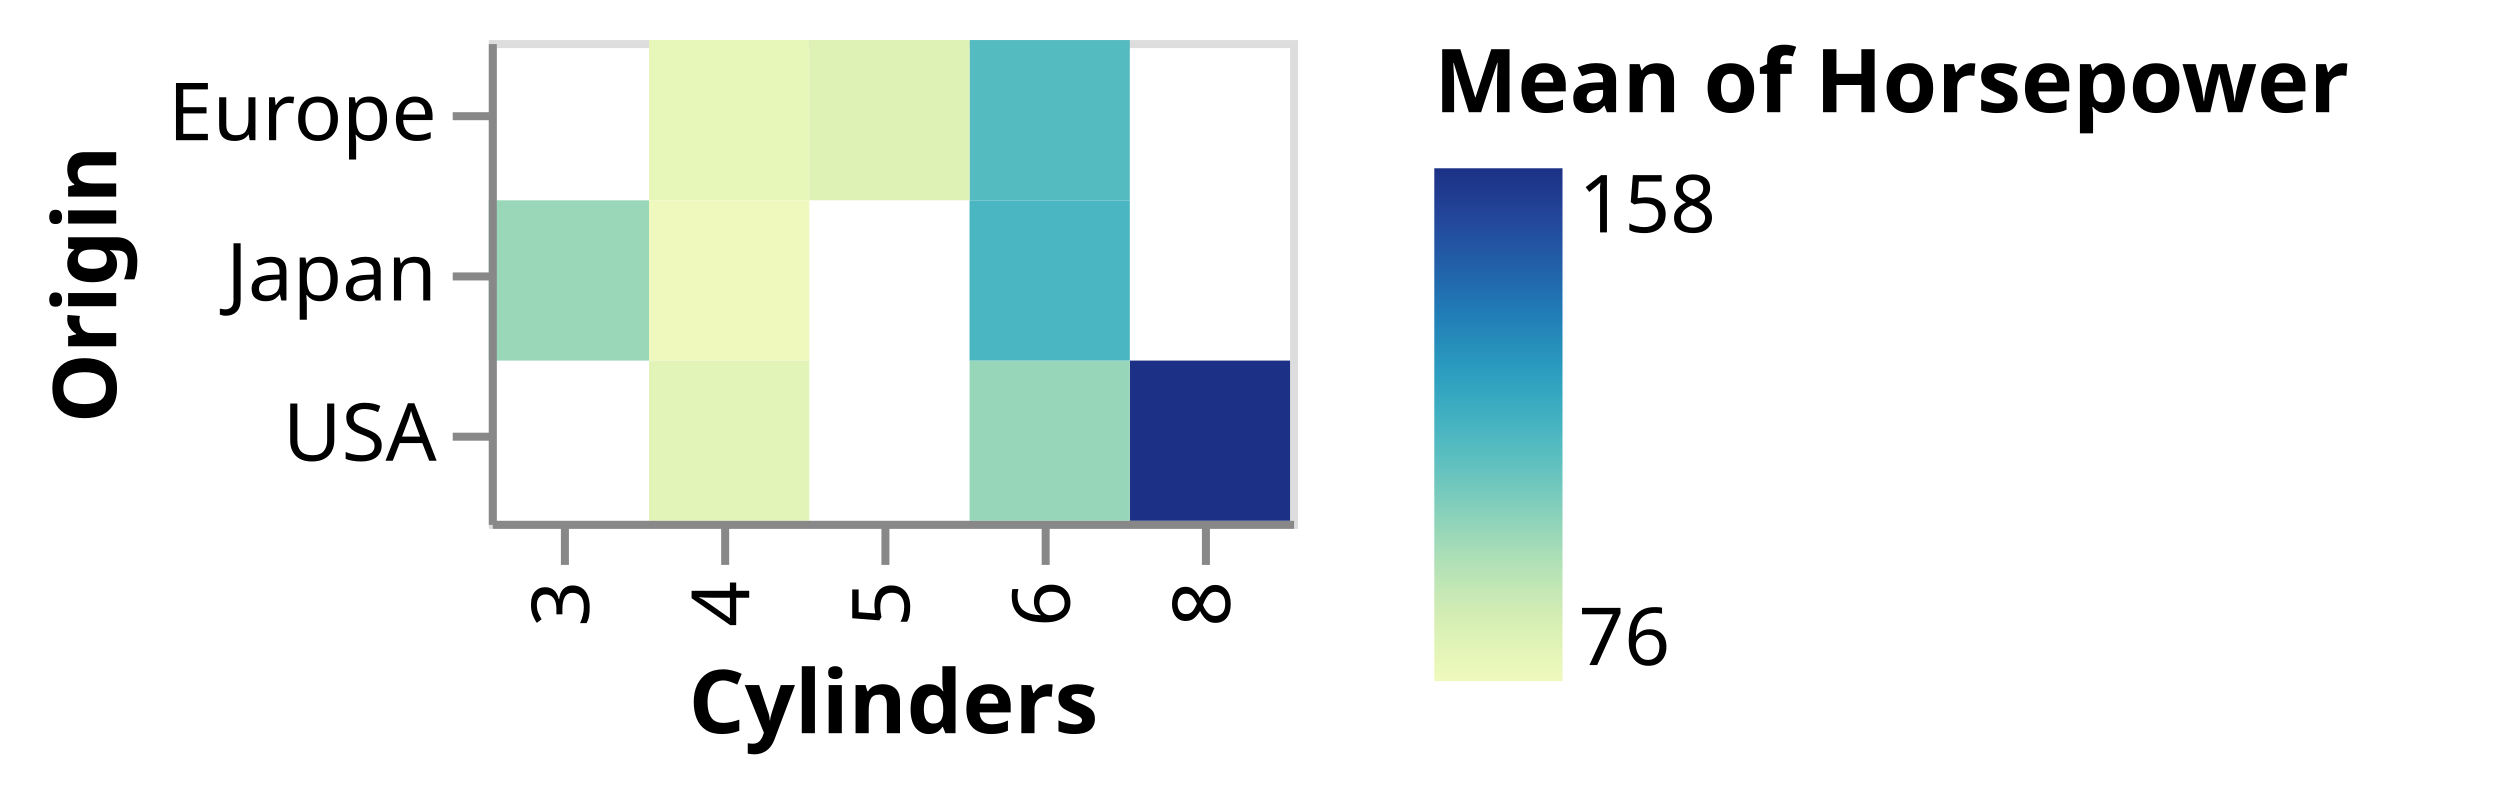
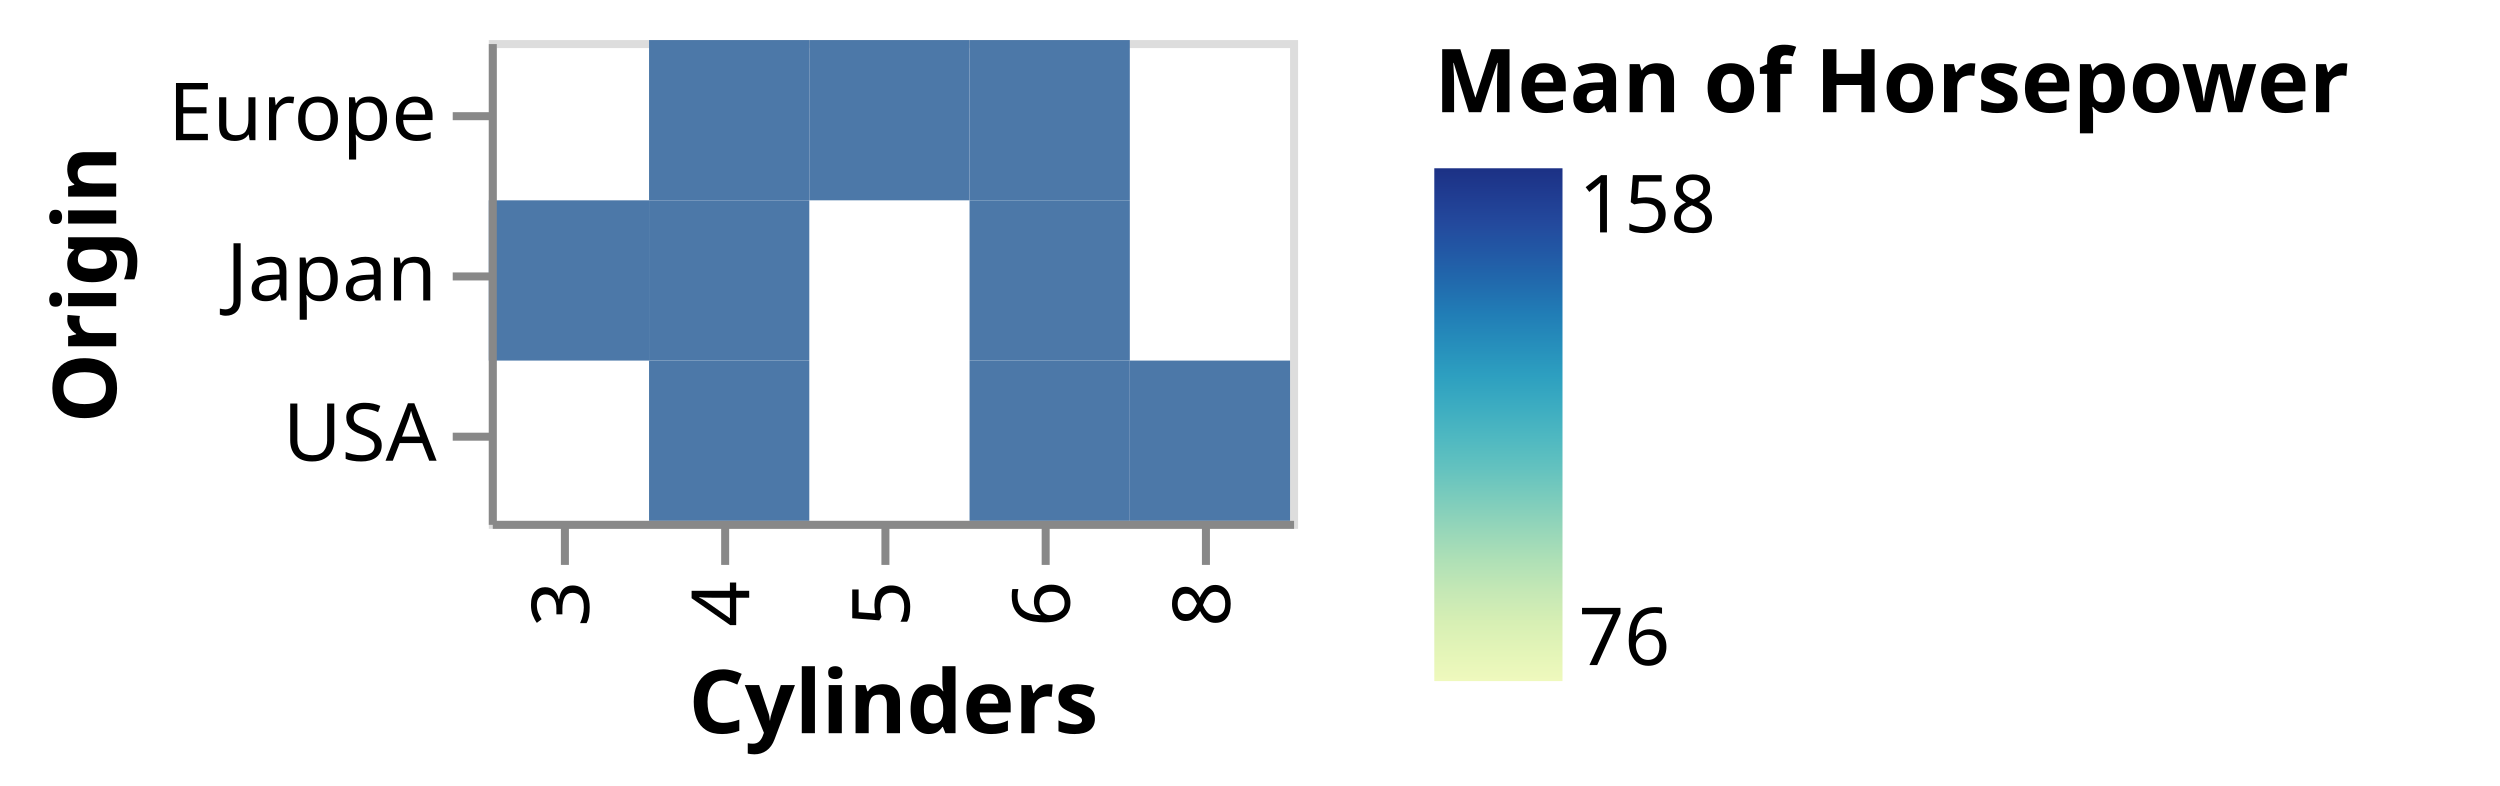
<svg xmlns="http://www.w3.org/2000/svg" class="marks" width="312" height="98" viewBox="0 0 312 98" version="1.1">
  <defs>
    <linearGradient id="gradient_0" x1="0" x2="0" y1="1" y2="0">
      <stop offset="0" stop-color="rgb(239, 249, 189)" />
      <stop offset="0.053" stop-color="rgb(228, 245, 184)" />
      <stop offset="0.114" stop-color="rgb(215, 239, 180)" />
      <stop offset="0.174" stop-color="rgb(197, 232, 181)" />
      <stop offset="0.234" stop-color="rgb(175, 224, 182)" />
      <stop offset="0.295" stop-color="rgb(150, 214, 185)" />
      <stop offset="0.355" stop-color="rgb(124, 204, 188)" />
      <stop offset="0.415" stop-color="rgb(99, 194, 191)" />
      <stop offset="0.476" stop-color="rgb(78, 184, 193)" />
      <stop offset="0.536" stop-color="rgb(60, 172, 193)" />
      <stop offset="0.596" stop-color="rgb(45, 159, 192)" />
      <stop offset="0.657" stop-color="rgb(38, 142, 187)" />
      <stop offset="0.717" stop-color="rgb(33, 125, 182)" />
      <stop offset="0.777" stop-color="rgb(33, 106, 173)" />
      <stop offset="0.838" stop-color="rgb(34, 88, 165)" />
      <stop offset="0.898" stop-color="rgb(35, 72, 156)" />
      <stop offset="0.958" stop-color="rgb(31, 58, 143)" />
      <stop offset="1" stop-color="rgb(28, 49, 133)" />
    </linearGradient>
  </defs>
  <g transform="translate(61,5)">
    <g class="mark-group role-frame root">
      <g transform="translate(0,0)">
        <path class="background" d="M0.5,0.5h100v60h-100Z" style="fill: none; stroke: #ddd;" />
        <g>
          <g class="mark-rect role-mark marks">
-             <path d="M80,40h20v20h-20Z" style="fill: rgb(28, 49, 133);" />
-             <path d="M20,0h20v20h-20Z" style="fill: rgb(231, 246, 185);" />
-             <path d="M20,20h20v20h-20Z" style="fill: rgb(239, 249, 189);" />
-             <path d="M60,40h20v20h-20Z" style="fill: rgb(152, 214, 185);" />
-             <path d="M20,40h20v20h-20Z" style="fill: rgb(226, 244, 183);" />
-             <path d="M0,20h20v20h-20Z" style="fill: rgb(154, 215, 184);" />
-             <path d="M60,20h20v20h-20Z" style="fill: rgb(74, 182, 193);" />
-             <path d="M60,0h20v20h-20Z" style="fill: rgb(84, 187, 192);" />
-             <path d="M40,0h20v20h-20Z" style="fill: rgb(223, 242, 182);" />
+             <path d="M80,40h20v20h-20Z" style="fill: #4c78a8;" />
+             <path d="M20,0h20v20h-20Z" style="fill: #4c78a8;" />
+             <path d="M20,20h20v20h-20Z" style="fill: #4c78a8;" />
+             <path d="M60,40h20v20h-20Z" style="fill: #4c78a8;" />
+             <path d="M20,40h20v20h-20Z" style="fill: #4c78a8;" />
+             <path d="M0,20h20v20h-20Z" style="fill: #4c78a8;" />
+             <path d="M60,20h20v20h-20Z" style="fill: #4c78a8;" />
+             <path d="M60,0h20v20h-20Z" style="fill: #4c78a8;" />
+             <path d="M40,0h20v20h-20Z" style="fill: #4c78a8;" />
          </g>
          <g class="mark-group role-legend">
            <g transform="translate(118,0)">
              <path class="background" d="M0,0h128v80h-128Z" style="pointer-events: none; fill: none;" />
              <g>
                <g class="mark-group role-legend-entry">
                  <g transform="translate(0,16)">
                    <path class="background" d="M0,0h0v0h0Z" style="pointer-events: none; fill: none;" />
                    <g>
                      <g class="mark-rect role-legend-gradient" style="pointer-events: none;">
                        <path d="M0,0h16v64h-16Z" style="fill: url(#gradient_0); stroke: #ddd; stroke-width: 0; opacity: 1;" />
                      </g>
                      <g class="mark-text role-legend-label" style="pointer-events: none;">
                        <text text-anchor="start" transform="translate(18,62)" style="font-family: sans-serif; font-size: 10px; fill: #000; opacity: 1;">76</text>
                        <text text-anchor="start" transform="translate(18,8)" style="font-family: sans-serif; font-size: 10px; fill: #000; opacity: 1;">158</text>
                      </g>
                    </g>
                  </g>
                </g>
                <g class="mark-text role-legend-title" style="pointer-events: none;">
                  <text text-anchor="start" transform="translate(0,9)" style="font-family: sans-serif; font-size: 11px; font-weight: bold; fill: #000; opacity: 1;">Mean of Horsepower</text>
                </g>
              </g>
            </g>
          </g>
          <g class="mark-group role-axis">
            <g transform="translate(0.5,60.5)">
              <path class="background" d="M0,0h0v0h0Z" style="pointer-events: none; fill: none;" />
              <g>
                <g class="mark-rule role-axis-tick" style="pointer-events: none;">
                  <line transform="translate(9,0)" x2="0" y2="5" style="fill: none; stroke: #888; stroke-width: 1; opacity: 1;" />
                  <line transform="translate(29,0)" x2="0" y2="5" style="fill: none; stroke: #888; stroke-width: 1; opacity: 1;" />
                  <line transform="translate(49,0)" x2="0" y2="5" style="fill: none; stroke: #888; stroke-width: 1; opacity: 1;" />
                  <line transform="translate(69,0)" x2="0" y2="5" style="fill: none; stroke: #888; stroke-width: 1; opacity: 1;" />
                  <line transform="translate(89,0)" x2="0" y2="5" style="fill: none; stroke: #888; stroke-width: 1; opacity: 1;" />
                </g>
                <g class="mark-text role-axis-label" style="pointer-events: none;">
                  <text text-anchor="end" transform="translate(9,7) rotate(270) translate(0,3)" style="font-family: sans-serif; font-size: 10px; fill: #000; opacity: 1;">3</text>
                  <text text-anchor="end" transform="translate(29,7) rotate(270) translate(0,3)" style="font-family: sans-serif; font-size: 10px; fill: #000; opacity: 1;">4</text>
                  <text text-anchor="end" transform="translate(49,7) rotate(270) translate(0,3)" style="font-family: sans-serif; font-size: 10px; fill: #000; opacity: 1;">5</text>
                  <text text-anchor="end" transform="translate(69,7) rotate(270) translate(0,3)" style="font-family: sans-serif; font-size: 10px; fill: #000; opacity: 1;">6</text>
                  <text text-anchor="end" transform="translate(89,7) rotate(270) translate(0,3)" style="font-family: sans-serif; font-size: 10px; fill: #000; opacity: 1;">8</text>
                </g>
                <g class="mark-rule role-axis-domain" style="pointer-events: none;">
                  <line transform="translate(0,0)" x2="100" y2="0" style="fill: none; stroke: #888; stroke-width: 1; opacity: 1;" />
                </g>
                <g class="mark-text role-axis-title" style="pointer-events: none;">
                  <text text-anchor="middle" transform="translate(50,26)" style="font-family: sans-serif; font-size: 11px; font-weight: bold; fill: #000; opacity: 1;">Cylinders</text>
                </g>
              </g>
            </g>
          </g>
          <g class="mark-group role-axis">
            <g transform="translate(0.5,0.5)">
              <path class="background" d="M0,0h0v0h0Z" style="pointer-events: none; fill: none;" />
              <g>
                <g class="mark-rule role-axis-tick" style="pointer-events: none;">
                  <line transform="translate(0,9)" x2="-5" y2="0" style="fill: none; stroke: #888; stroke-width: 1; opacity: 1;" />
                  <line transform="translate(0,29)" x2="-5" y2="0" style="fill: none; stroke: #888; stroke-width: 1; opacity: 1;" />
                  <line transform="translate(0,49)" x2="-5" y2="0" style="fill: none; stroke: #888; stroke-width: 1; opacity: 1;" />
                </g>
                <g class="mark-text role-axis-label" style="pointer-events: none;">
                  <text text-anchor="end" transform="translate(-7,12)" style="font-family: sans-serif; font-size: 10px; fill: #000; opacity: 1;">Europe</text>
                  <text text-anchor="end" transform="translate(-7,32)" style="font-family: sans-serif; font-size: 10px; fill: #000; opacity: 1;">Japan</text>
                  <text text-anchor="end" transform="translate(-7,52)" style="font-family: sans-serif; font-size: 10px; fill: #000; opacity: 1;">USA</text>
                </g>
                <g class="mark-rule role-axis-domain" style="pointer-events: none;">
                  <line transform="translate(0,0)" x2="0" y2="60" style="fill: none; stroke: #888; stroke-width: 1; opacity: 1;" />
                </g>
                <g class="mark-text role-axis-title" style="pointer-events: none;">
                  <text text-anchor="middle" transform="translate(-45,30) rotate(-90) translate(0,-2)" style="font-family: sans-serif; font-size: 11px; font-weight: bold; fill: #000; opacity: 1;">Origin</text>
                </g>
              </g>
            </g>
          </g>
        </g>
      </g>
    </g>
  </g>
</svg>
